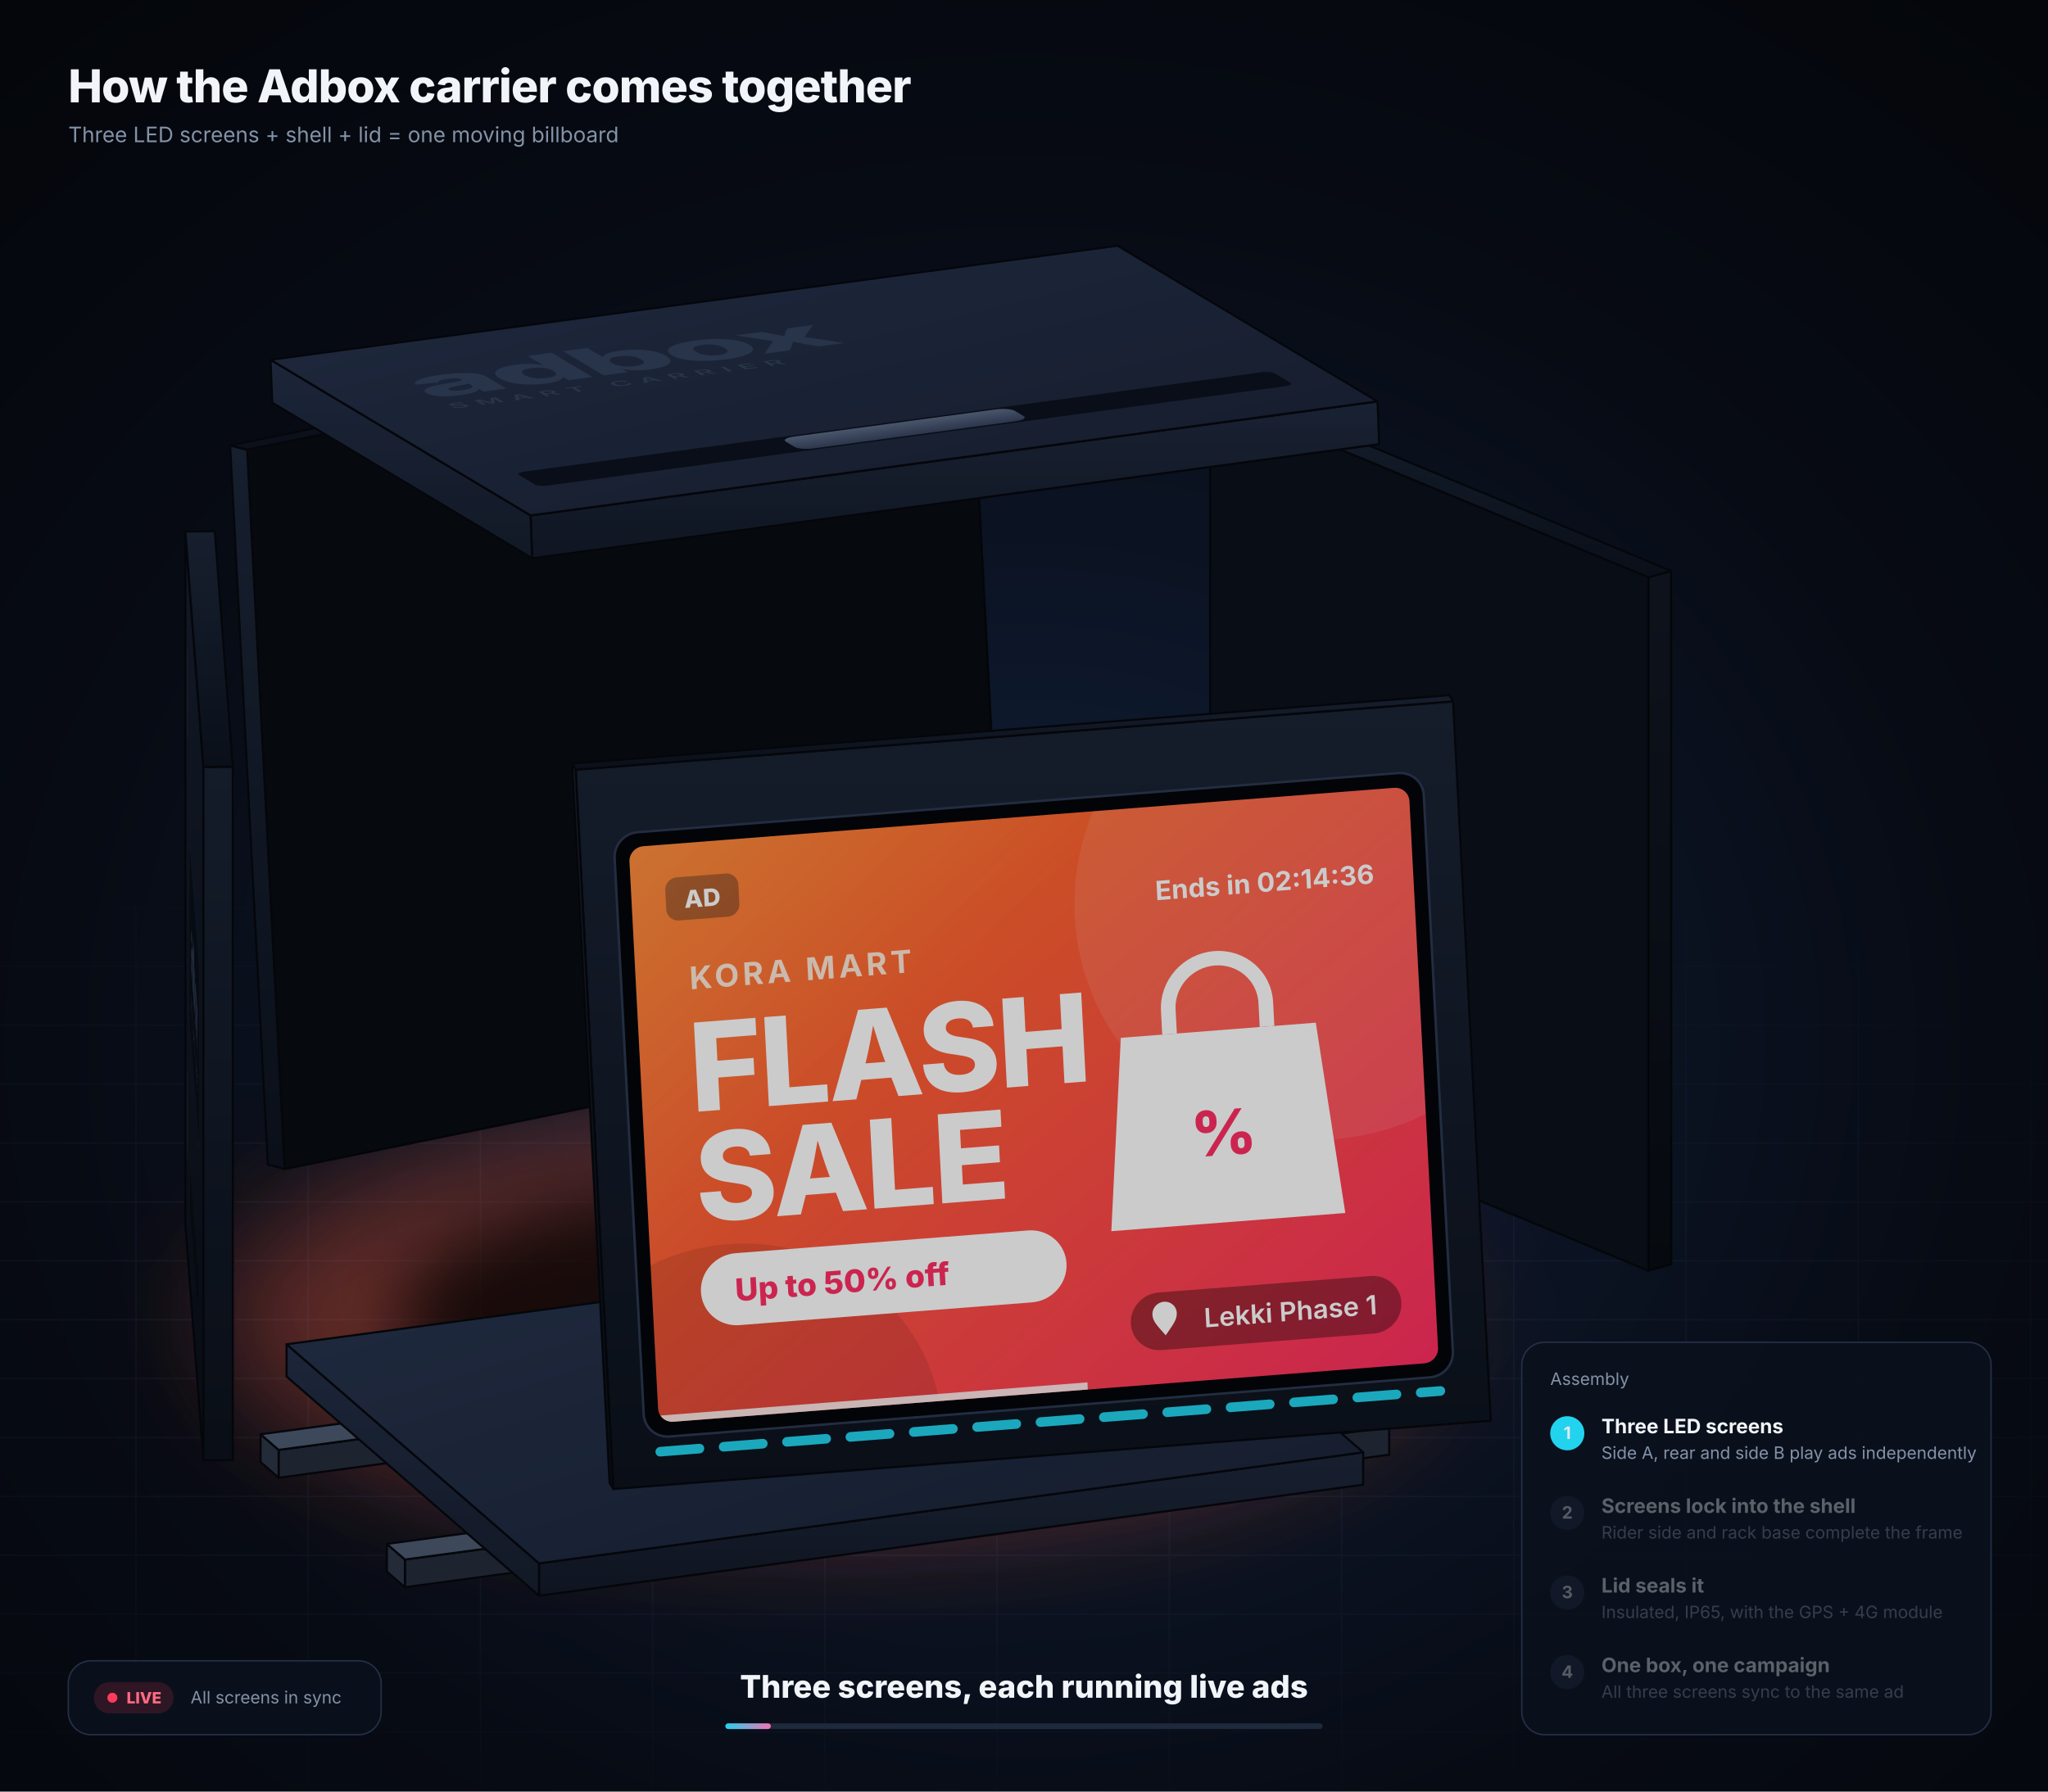
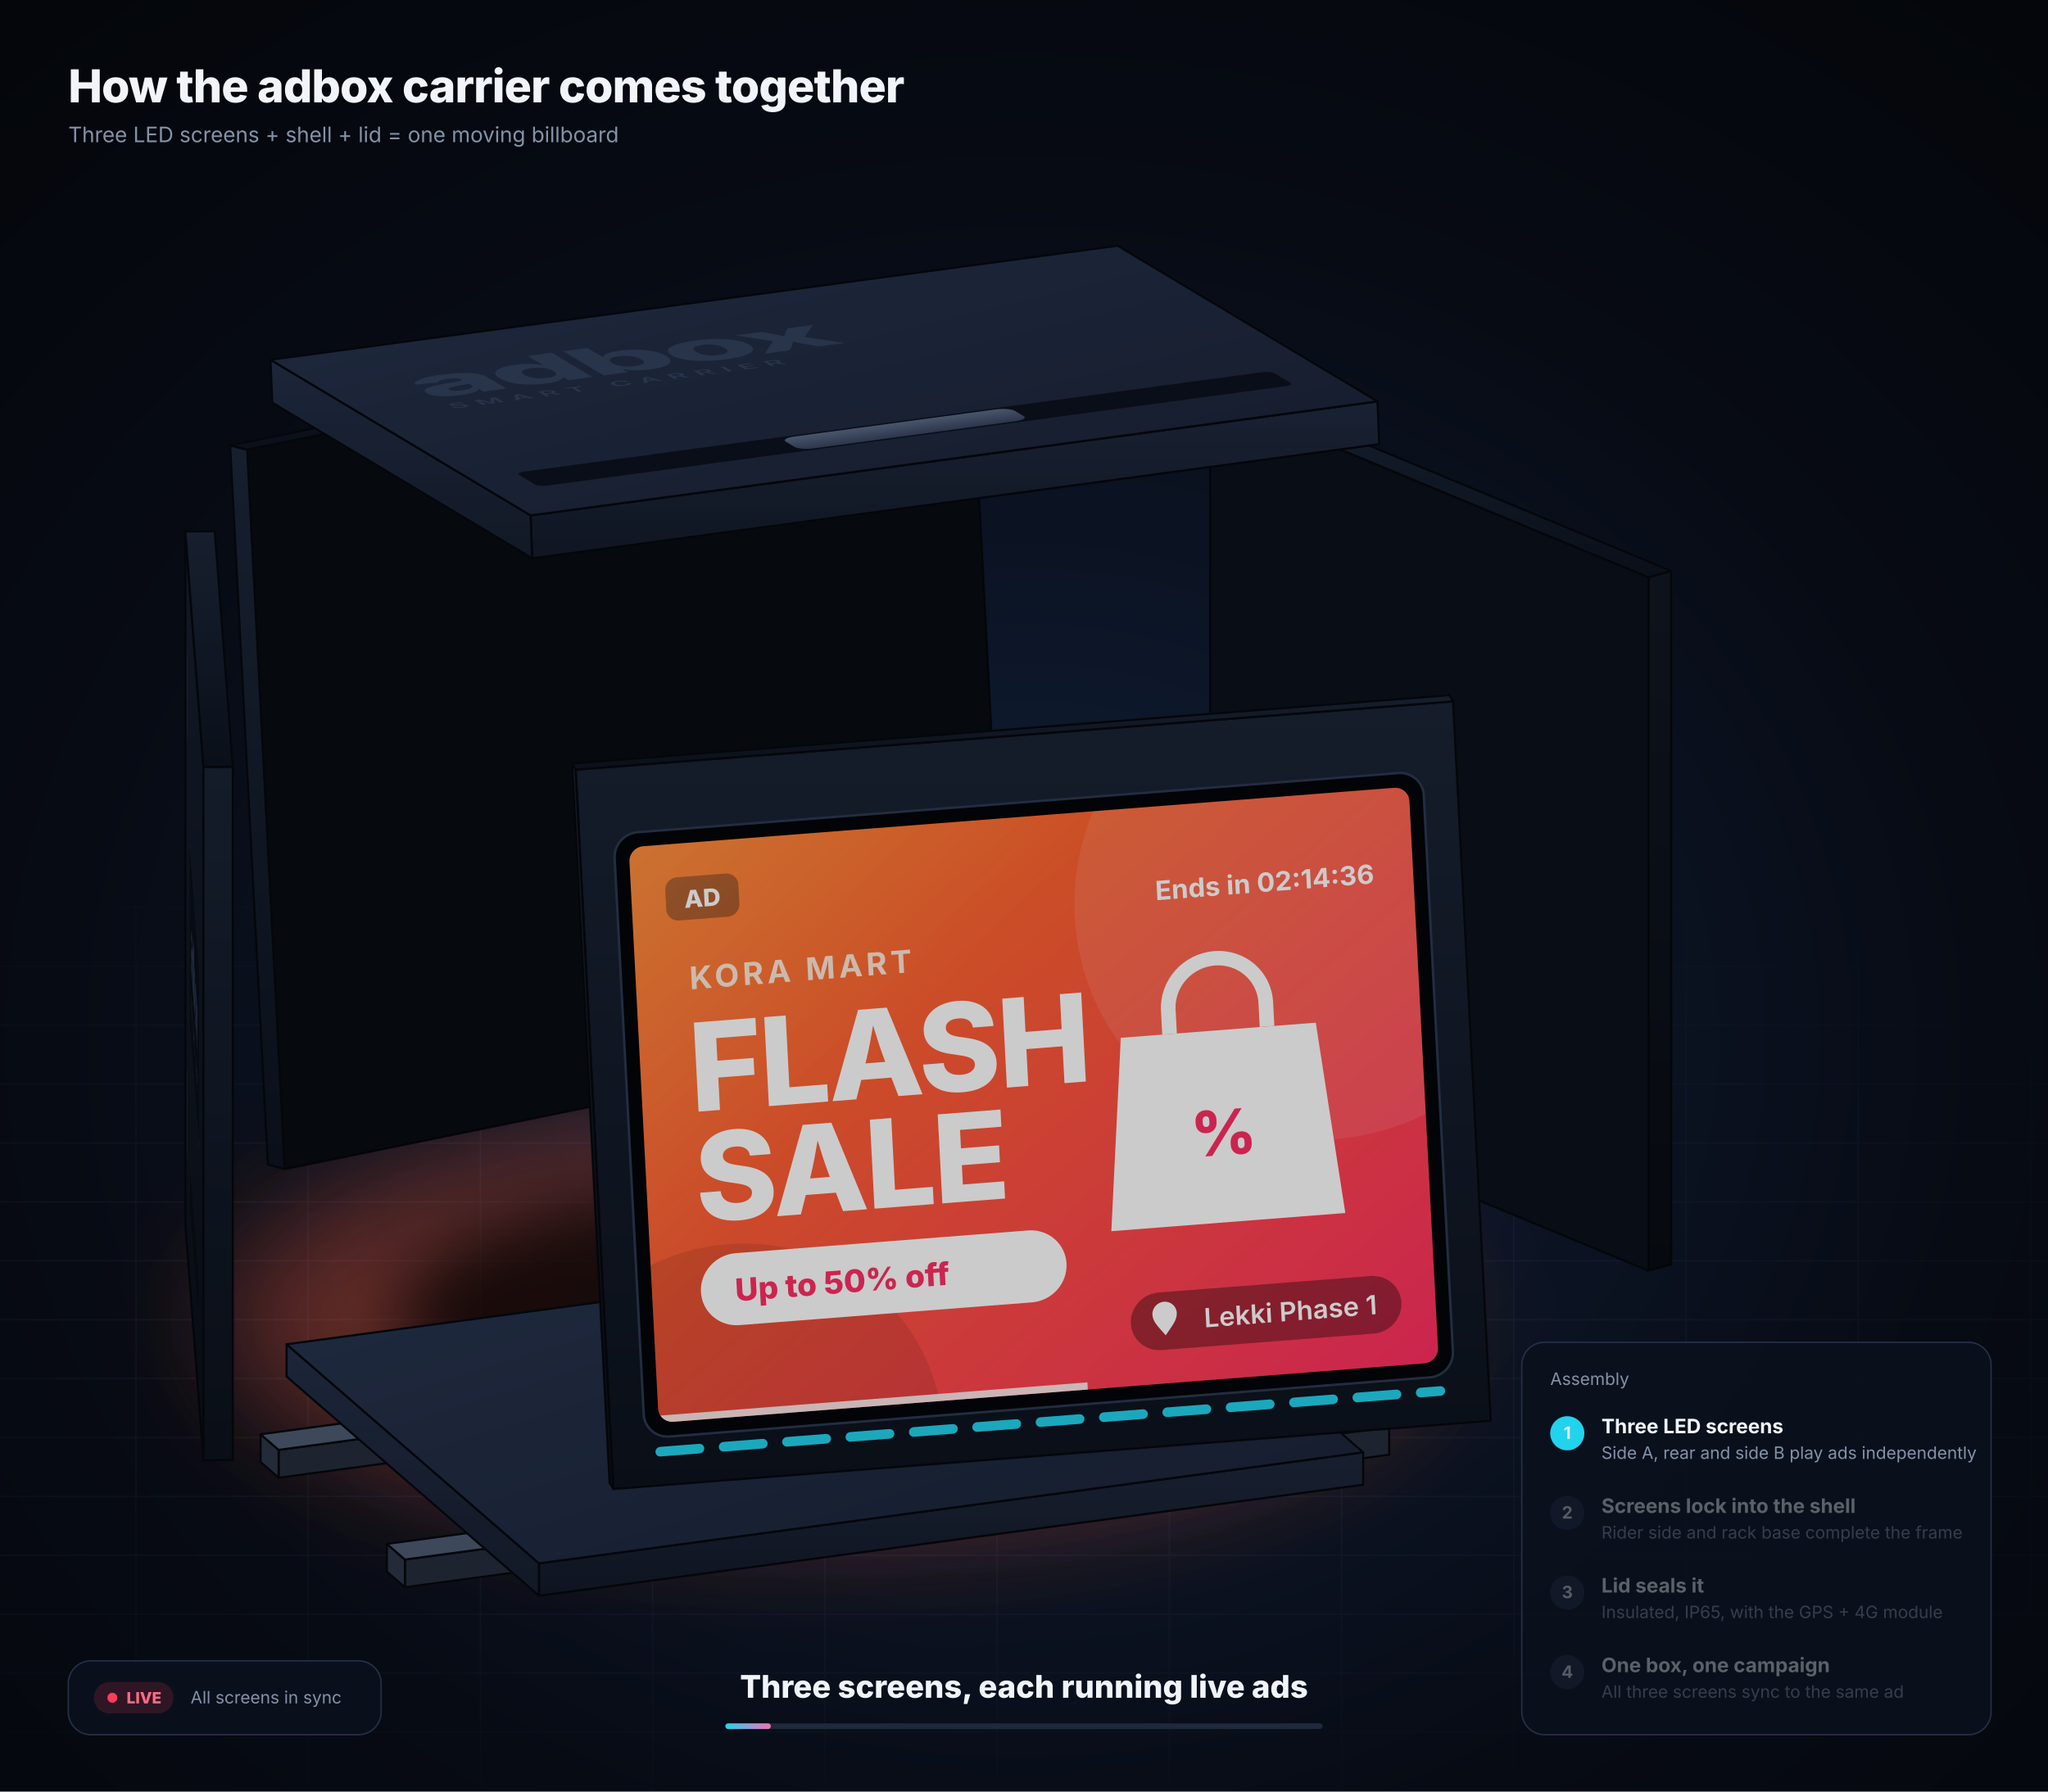
<svg xmlns="http://www.w3.org/2000/svg" width="1440" height="1260" viewBox="0 0 1440 1260" fill="none">
  <defs>
    <radialGradient id="gBg" cx="0.5" cy="0.58" r="0.75">
      <stop stop-color="#12203A" />
      <stop offset="0.62" stop-color="#070B14" />
      <stop offset="1" stop-color="#04060B" />
    </radialGradient>
    <linearGradient id="gShell" x1="0" y1="0" x2="0" y2="1">
      <stop stop-color="#1A2436" />
      <stop offset="1" stop-color="#0C121D" />
    </linearGradient>
    <linearGradient id="gLid" x1="0" y1="0" x2="0" y2="1">
      <stop stop-color="#243049" />
      <stop offset="1" stop-color="#161F30" />
    </linearGradient>
    <linearGradient id="gLidTop" x1="0" y1="0" x2="1" y2="1">
      <stop stop-color="#253149" />
      <stop offset="1" stop-color="#172033" />
    </linearGradient>
    <linearGradient id="gHandle" x1="0" y1="0" x2="0" y2="1">
      <stop stop-color="#56657E" />
      <stop offset="1" stop-color="#34405A" />
    </linearGradient>
    <radialGradient id="gDome" cx="0.35" cy="0.3" r="0.8">
      <stop stop-color="#5B6B85" />
      <stop offset="1" stop-color="#111827" />
    </radialGradient>
    <linearGradient id="gGlass" x1="0" y1="0" x2="1" y2="0.8">
      <stop stop-color="#fff" stop-opacity="0.16" />
      <stop offset="0.38" stop-color="#fff" stop-opacity="0" />
    </linearGradient>
    <radialGradient id="gFade">
      <stop stop-color="#fff" />
      <stop offset="1" stop-color="#fff" stop-opacity="0" />
    </radialGradient>
    <linearGradient id="gBar" x1="0" y1="0" x2="1" y2="0">
      <stop stop-color="#22D3EE" />
      <stop offset="1" stop-color="#F472B6" />
    </linearGradient>
    <filter id="b4" x="-50%" y="-50%" width="200%" height="200%">
      <feGaussianBlur stdDeviation="4" />
    </filter>
    <filter id="b24" x="-50%" y="-50%" width="200%" height="200%">
      <feGaussianBlur stdDeviation="24" />
    </filter>
    <filter id="b40" x="-50%" y="-50%" width="200%" height="200%">
      <feGaussianBlur stdDeviation="40" />
    </filter>
    <mask id="floorMask">
      <ellipse cx="580.0" cy="928.1" rx="1090" ry="373" fill="url(#gFade)" />
    </mask>
    <clipPath id="sclipsideA0">
      <rect x="20" y="34" width="320" height="240" rx="6" />
    </clipPath>
  </defs>
  <rect id="Background" width="1440" height="1260" fill="url(#gBg)" />
  <g id="Floor">
    <path d="M-631.0 513.9L-631.0 1342.3M-631.0 513.9L1791.0 513.9M-509.9 513.9L-509.9 1342.3M-631.0 555.3L1791.0 555.3M-388.8 513.9L-388.8 1342.3M-631.0 596.8L1791.0 596.8M-267.7 513.9L-267.7 1342.3M-631.0 638.2L1791.0 638.2M-146.6 513.9L-146.6 1342.3M-631.0 679.6L1791.0 679.6M-25.5 513.9L-25.5 1342.3M-631.0 721.0L1791.0 721.0M95.6 513.9L95.6 1342.3M-631.0 762.4L1791.0 762.4M216.7 513.9L216.7 1342.3M-631.0 803.9L1791.0 803.9M337.8 513.9L337.8 1342.3M-631.0 845.3L1791.0 845.3M458.9 513.9L458.9 1342.3M-631.0 886.7L1791.0 886.7M580.0 513.9L580.0 1342.3M-631.0 928.1L1791.0 928.1M701.1 513.9L701.1 1342.3M-631.0 969.5L1791.0 969.5M822.2 513.9L822.2 1342.3M-631.0 1011.0L1791.0 1011.0M943.3 513.9L943.3 1342.3M-631.0 1052.4L1791.0 1052.4M1064.4 513.9L1064.4 1342.3M-631.0 1093.8L1791.0 1093.8M1185.5 513.9L1185.5 1342.3M-631.0 1135.2L1791.0 1135.2M1306.6 513.9L1306.6 1342.3M-631.0 1176.6L1791.0 1176.6M1427.7 513.9L1427.7 1342.3M-631.0 1218.0L1791.0 1218.0M1548.8 513.9L1548.8 1342.3M-631.0 1259.5L1791.0 1259.5M1669.9 513.9L1669.9 1342.3M-631.0 1300.9L1791.0 1300.9M1791.0 513.9L1791.0 1342.3M-631.0 1342.3L1791.0 1342.3" stroke="#506EA0" stroke-opacity="0.16" mask="url(#floorMask)" />
    <ellipse cx="580.0" cy="928.1" rx="428" ry="146" fill="#FF5A36" fill-opacity="0.35" filter="url(#b40)" />
    <ellipse cx="580.0" cy="928.1" rx="300" ry="103" fill="#000" fill-opacity="0.75" filter="url(#b24)" />
  </g>
  <g id="Carrier">
    <g id="Side screen B">
      <g id="sideB-back-1">
        <polygon points="173.8,316.3 681.3,212.7 707.8,718.7 200.2,822.2" fill="#0A0F18" stroke="#05070C" stroke-width="1.5" stroke-linejoin="round" />
        <polygon points="173.8,316.3 681.3,212.7 707.8,718.7 200.2,822.2" fill="#000" fill-opacity="0.405" />
      </g>
      <g id="sideB-right-2">
        <polygon points="161.8,313.2 173.8,316.3 200.2,822.2 188.3,819.1" fill="url(#gShell)" stroke="#05070C" stroke-width="1.5" stroke-linejoin="round" />
        <polygon points="161.8,313.2 173.8,316.3 200.2,822.2 188.3,819.1" fill="#000" fill-opacity="0.146" />
      </g>
      <g id="sideB-top-4">
        <polygon points="681.3,212.7 173.8,316.3 161.8,313.2 669.4,209.7" fill="url(#gShell)" stroke="#05070C" stroke-width="1.5" stroke-linejoin="round" />
        <polygon points="681.3,212.7 173.8,316.3 161.8,313.2 669.4,209.7" fill="#000" fill-opacity="0.160" />
      </g>
    </g>
    <g id="Rack base">
      <g id="base-front-0">
        <polygon points="195.9,1019.7 888.0,926.5 888.0,946.0 195.9,1039.3" fill="#2D3748" stroke="#05070C" stroke-width="1.5" stroke-linejoin="round" />
        <polygon points="195.9,1019.7 888.0,926.5 888.0,946.0 195.9,1039.3" fill="#000" fill-opacity="0.346" />
      </g>
      <g id="base-left-3">
        <polygon points="183.2,1008.7 195.9,1019.7 195.9,1039.3 183.2,1028.2" fill="#2D3748" stroke="#05070C" stroke-width="1.5" stroke-linejoin="round" />
        <polygon points="183.2,1008.7 195.9,1019.7 195.9,1039.3 183.2,1028.2" fill="#000" fill-opacity="0.212" />
      </g>
      <g id="base-top-4">
        <polygon points="183.2,1008.7 875.3,915.5 888.0,926.5 195.9,1019.7" fill="#465468" stroke="#05070C" stroke-width="1.5" stroke-linejoin="round" />
        <polygon points="183.2,1008.7 875.3,915.5 888.0,926.5 195.9,1019.7" fill="#000" fill-opacity="0.136" />
      </g>
      <g id="base-front-5">
        <polygon points="284.7,1096.8 976.8,1003.6 976.8,1023.1 284.7,1116.3" fill="#2D3748" stroke="#05070C" stroke-width="1.5" stroke-linejoin="round" />
        <polygon points="284.7,1096.8 976.8,1003.6 976.8,1023.1 284.7,1116.3" fill="#000" fill-opacity="0.346" />
      </g>
      <g id="base-left-8">
        <polygon points="272.0,1085.8 284.7,1096.8 284.7,1116.3 272.0,1105.3" fill="#2D3748" stroke="#05070C" stroke-width="1.5" stroke-linejoin="round" />
        <polygon points="272.0,1085.8 284.7,1096.8 284.7,1116.3 272.0,1105.3" fill="#000" fill-opacity="0.212" />
      </g>
      <g id="base-top-9">
        <polygon points="272.0,1085.8 964.1,992.6 976.8,1003.6 284.7,1096.8" fill="#465468" stroke="#05070C" stroke-width="1.5" stroke-linejoin="round" />
        <polygon points="272.0,1085.8 964.1,992.6 976.8,1003.6 284.7,1096.8" fill="#000" fill-opacity="0.136" />
      </g>
      <g id="base-front-10">
        <polygon points="379.0,1099.5 958.5,1021.4 958.5,1044.2 379.0,1122.3" fill="url(#gLid)" stroke="#05070C" stroke-width="1.5" stroke-linejoin="round" />
        <polygon points="379.0,1099.5 958.5,1021.4 958.5,1044.2 379.0,1122.3" fill="#000" fill-opacity="0.346" />
      </g>
      <g id="base-left-13">
        <polygon points="201.5,945.4 379.0,1099.5 379.0,1122.3 201.5,968.1" fill="url(#gLid)" stroke="#05070C" stroke-width="1.5" stroke-linejoin="round" />
        <polygon points="201.5,945.4 379.0,1099.5 379.0,1122.3 201.5,968.1" fill="#000" fill-opacity="0.212" />
      </g>
      <g id="base-top-14">
        <polygon points="201.5,945.4 781.0,867.3 958.5,1021.4 379.0,1099.5" fill="url(#gLidTop)" stroke="#05070C" stroke-width="1.5" stroke-linejoin="round" />
        <polygon points="201.5,945.4 781.0,867.3 958.5,1021.4 379.0,1099.5" fill="#000" fill-opacity="0.136" />
      </g>
    </g>
    <g id="Rear screen">
      <g id="rear-back-1">
        <polygon points="850.9,278.2 1159.0,406.0 1159.0,893.7 850.9,765.9" fill="#0A0F18" stroke="#05070C" stroke-width="1.5" stroke-linejoin="round" />
        <polygon points="850.9,278.2 1159.0,406.0 1159.0,893.7 850.9,765.9" fill="#000" fill-opacity="0.147" />
      </g>
      <g id="rear-left-3">
        <polygon points="1159.0,406.0 1175.1,401.5 1175.1,889.2 1159.0,893.7" fill="url(#gShell)" stroke="#05070C" stroke-width="1.5" stroke-linejoin="round" />
        <polygon points="1159.0,406.0 1175.1,401.5 1175.1,889.2 1159.0,893.7" fill="#000" fill-opacity="0.486" />
      </g>
      <g id="rear-top-4">
        <polygon points="1159.0,406.0 850.9,278.2 866.9,273.6 1175.1,401.5" fill="url(#gShell)" stroke="#05070C" stroke-width="1.5" stroke-linejoin="round" />
        <polygon points="1159.0,406.0 850.9,278.2 866.9,273.6 1175.1,401.5" fill="#000" fill-opacity="0.136" />
      </g>
    </g>
    <g id="Rider side panel">
      <g id="rider-front-0">
        <polygon points="130.3,373.8 143.0,539.4 143.0,1027.1 130.3,861.5" fill="url(#gShell)" stroke="#05070C" stroke-width="1.5" stroke-linejoin="round" />
        <g transform="matrix(0.0453 0.5915 0 1.6257 130.30 373.77)">
          <rect x="26" y="40" width="10" height="38" rx="3" fill="#2A3445" />
          <rect x="26" y="222" width="10" height="38" rx="3" fill="#2A3445" />
          <rect x="62.0" y="110.0" width="156" height="80" rx="12" fill="#0B111C" stroke="#243047" />
          <text x="140.0" y="156.0" text-anchor="middle" font-family="Plus Jakarta Sans, Inter, Segoe UI, Arial, sans-serif" font-size="34" font-weight="800" fill="#3A4A66" letter-spacing="-1">adbox</text>
          <text x="140.0" y="174.0" text-anchor="middle" font-family="Plus Jakarta Sans, Inter, Segoe UI, Arial, sans-serif" font-size="10" fill="#4B5A73" letter-spacing="2">4G · GPS · IP65</text>
          <rect x="80.0" y="248" width="6" height="18" fill="#05070C" />
          <rect x="92.0" y="248" width="6" height="18" fill="#05070C" />
          <rect x="104.0" y="248" width="6" height="18" fill="#05070C" />
          <rect x="116.0" y="248" width="6" height="18" fill="#05070C" />
          <rect x="128.0" y="248" width="6" height="18" fill="#05070C" />
          <rect x="140.0" y="248" width="6" height="18" fill="#05070C" />
          <rect x="152.0" y="248" width="6" height="18" fill="#05070C" />
          <rect x="164.0" y="248" width="6" height="18" fill="#05070C" />
          <rect x="176.0" y="248" width="6" height="18" fill="#05070C" />
          <rect x="188.0" y="248" width="6" height="18" fill="#05070C" />
        </g>
        <polygon points="130.3,373.8 143.0,539.4 143.0,1027.1 130.3,861.5" fill="#000" fill-opacity="0.330" />
      </g>
      <g id="rider-right-2">
        <polygon points="143.0,539.4 163.7,539.2 163.7,1026.9 143.0,1027.1" fill="url(#gShell)" stroke="#05070C" stroke-width="1.5" stroke-linejoin="round" />
        <polygon points="143.0,539.4 163.7,539.2 163.7,1026.9 143.0,1027.1" fill="#000" fill-opacity="0.223" />
      </g>
      <g id="rider-top-4">
        <polygon points="151.0,373.6 163.7,539.2 143.0,539.4 130.3,373.8" fill="url(#gShell)" stroke="#05070C" stroke-width="1.5" stroke-linejoin="round" />
        <polygon points="151.0,373.6 163.7,539.2 143.0,539.4 130.3,373.8" fill="#000" fill-opacity="0.136" />
      </g>
    </g>
    <g id="Lid">
      <g id="lid-front-0">
        <polygon points="373.1,362.5 968.6,282.3 969.8,312.4 374.2,392.7" fill="url(#gLid)" stroke="#05070C" stroke-width="1.5" stroke-linejoin="round" />
        <polygon points="373.1,362.5 968.6,282.3 969.8,312.4 374.2,392.7" fill="#000" fill-opacity="0.308" />
      </g>
      <g id="lid-left-3">
        <polygon points="190.2,253.0 373.1,362.5 374.2,392.7 191.4,283.2" fill="url(#gLid)" stroke="#05070C" stroke-width="1.5" stroke-linejoin="round" />
        <polygon points="190.2,253.0 373.1,362.5 374.2,392.7 191.4,283.2" fill="#000" fill-opacity="0.212" />
      </g>
      <g id="lid-top-4">
        <polygon points="190.2,253.0 785.8,172.8 968.6,282.3 373.1,362.5" fill="url(#gLidTop)" stroke="#05070C" stroke-width="1.5" stroke-linejoin="round" />
        <g transform="matrix(1.6096 -0.2169 0.6306 0.3776 190.19 253.03)">
          <text x="34" y="92" font-family="Plus Jakarta Sans, Inter, Segoe UI, Arial, sans-serif" font-size="62" font-weight="800" letter-spacing="-2" fill="#2F3D57">adbox</text>
          <text x="36" y="112" font-family="Plus Jakarta Sans, Inter, Segoe UI, Arial, sans-serif" font-size="12" font-weight="600" letter-spacing="4" fill="#2F3D57">SMART CARRIER</text>
          <rect x="20" y="222" width="330" height="26" rx="4" fill="#0B111C" />
          <rect x="135.0" y="224" width="100" height="22" rx="6" fill="url(#gHandle)" />
        </g>
        <polygon points="190.2,253.0 785.8,172.8 968.6,282.3 373.1,362.5" fill="#000" fill-opacity="0.154" />
      </g>
    </g>
    <g id="Side screen A">
      <g id="sideA-front-0">
        <polygon points="404.8,541.3 1021.7,493.3 1048.2,999.2 431.3,1047.2" fill="url(#gShell)" stroke="#05070C" stroke-width="1.5" stroke-linejoin="round" />
        <g transform="matrix(1.7137 -0.1333 0.0882 1.6865 404.81 541.26)">
          <rect x="14" y="28" width="332" height="252" rx="10" fill="#03050A" stroke="#2B3850" />
          <g clip-path="url(#sclipsideA0)">
            <g transform="translate(20 34)">
              <defs>
                <linearGradient id="salesideA0" x1="0" y1="0" x2="1" y2="1">
                  <stop stop-color="#FF7A18" />
                  <stop offset="1" stop-color="#FF2E63" />
                </linearGradient>
              </defs>
              <rect width="320" height="240" fill="url(#salesideA0)" />
              <circle cx="281.6" cy="43.2" r="100.8" fill="#fff" fill-opacity="0.10" />
              <circle cx="32.0" cy="252.0" r="84.0" fill="#000" fill-opacity="0.10" />
              <text x="22" y="61" font-family="Plus Jakarta Sans, Inter, Segoe UI, Arial, sans-serif" font-size="13" font-weight="700" fill="#FFE8D6" letter-spacing="1.5">KORA MART</text>
              <text x="20" y="112" font-family="Plus Jakarta Sans, Inter, Segoe UI, Arial, sans-serif" font-size="51" font-weight="800" fill="#fff" letter-spacing="-1">FLASH</text>
              <text x="20" y="158" font-family="Plus Jakarta Sans, Inter, Segoe UI, Arial, sans-serif" font-size="51" font-weight="800" fill="#fff" letter-spacing="-1">SALE</text>
              <g transform="translate(20 172)">
                <rect width="150" height="30" rx="15" fill="#fff" />
                <text x="14" y="20" font-family="Plus Jakarta Sans, Inter, Segoe UI, Arial, sans-serif" font-size="13" font-weight="800" fill="#FF2E63">Up to 50% off</text>
              </g>
              <g transform="translate(237 125)">
                <g>
                  <path d="M-40 -30 H40 L48 50 H-48Z" fill="#fff" />
                  <path d="M-20 -30 v-10 a20 20 0 0 1 40 0 v10" stroke="#fff" stroke-width="6" fill="none" />
                  <text x="0" y="22" text-anchor="middle" font-family="Plus Jakarta Sans, Inter, Segoe UI, Arial, sans-serif" font-size="26" font-weight="800" fill="#FF2E63">%</text>
                </g>
              </g>
              <text x="304" y="39" text-anchor="end" font-family="Plus Jakarta Sans, Inter, Segoe UI, Arial, sans-serif" font-size="11" font-weight="700" fill="#fff">Ends in 02:14:36</text>
              <rect x="14" y="14" width="30" height="18" rx="5" fill="#000" fill-opacity="0.35" />
              <text x="29" y="27" text-anchor="middle" font-family="Plus Jakarta Sans, Inter, Segoe UI, Arial, sans-serif" font-size="10" font-weight="800" fill="#fff">AD</text>
              <g transform="translate(306 226)">
                <rect x="-111" y="-24" width="111" height="24" rx="12" fill="#000" fill-opacity="0.35" />
                <path d="M-97 -6 c-3 -4 -5 -6 -5 -9 a5 5 0 1 1 10 0 c0 3 -2 5 -5 9z" fill="#fff" />
                <text x="-10" y="-8" text-anchor="end" font-family="Plus Jakarta Sans, Inter, Segoe UI, Arial, sans-serif" font-size="11" font-weight="600" fill="#fff">Lekki Phase 1</text>
              </g>
              <rect width="320" height="240" fill="url(#gGlass)" />
              <rect y="237" width="176" height="3" fill="#fff" fill-opacity="0.85" />
            </g>
          </g>
          <line x1="20" y1="286" x2="340" y2="286" stroke="#22D3EE" stroke-width="4" stroke-dasharray="16 10" stroke-linecap="round" />
        </g>
        <polygon points="404.8,541.3 1021.7,493.3 1048.2,999.2 431.3,1047.2" fill="#000" fill-opacity="0.207" />
      </g>
      <g id="sideA-left-3">
        <polygon points="402.2,536.9 404.8,541.3 431.3,1047.2 428.6,1042.9" fill="url(#gShell)" stroke="#05070C" stroke-width="1.5" stroke-linejoin="round" />
        <polygon points="402.2,536.9 404.8,541.3 431.3,1047.2 428.6,1042.9" fill="#000" fill-opacity="0.302" />
      </g>
      <g id="sideA-top-4">
        <polygon points="402.2,536.9 1019.1,488.9 1021.7,493.3 404.8,541.3" fill="url(#gShell)" stroke="#05070C" stroke-width="1.5" stroke-linejoin="round" />
        <polygon points="402.2,536.9 1019.1,488.9 1021.7,493.3 404.8,541.3" fill="#000" fill-opacity="0.160" />
      </g>
    </g>
  </g>
  <g id="HUD">
-     <text x="48" y="72" font-family="Plus Jakarta Sans, Inter, Segoe UI, Arial, sans-serif" font-size="32" font-weight="800" fill="#F1F5F9" letter-spacing="-0.5">How the Adbox carrier comes together</text>
+     <text x="48" y="72" font-family="Plus Jakarta Sans, Inter, Segoe UI, Arial, sans-serif" font-size="32" font-weight="800" fill="#F1F5F9" letter-spacing="-0.5">How the adbox carrier comes together</text>
    <text x="48" y="100" font-family="Plus Jakarta Sans, Inter, Segoe UI, Arial, sans-serif" font-size="15" fill="#8392A8">Three LED screens + shell + lid = one moving billboard</text>
    <g id="Steps" transform="translate(1070 944)">
      <rect width="330" height="276" rx="16" fill="#0B111C" fill-opacity="0.9" stroke="#243047" />
      <text x="20" y="30" font-family="Plus Jakarta Sans, Inter, Segoe UI, Arial, sans-serif" font-size="12" fill="#8392A8">Assembly</text>
      <g opacity="1">
        <circle cx="32" cy="64" r="12" fill="#22D3EE" />
        <text x="32" y="68" text-anchor="middle" font-family="Plus Jakarta Sans, Inter, Segoe UI, Arial, sans-serif" font-size="12" font-weight="700" fill="#E2E8F0">1</text>
        <text x="56" y="64" font-family="Plus Jakarta Sans, Inter, Segoe UI, Arial, sans-serif" font-size="14" font-weight="700" fill="#F1F5F9">Three LED screens</text>
        <text x="56" y="82" font-family="Plus Jakarta Sans, Inter, Segoe UI, Arial, sans-serif" font-size="12" fill="#8392A8">Side A, rear and side B play ads independently</text>
      </g>
      <g opacity="0.35">
        <circle cx="32" cy="120" r="12" fill="#1E293B" />
        <text x="32" y="124" text-anchor="middle" font-family="Plus Jakarta Sans, Inter, Segoe UI, Arial, sans-serif" font-size="12" font-weight="700" fill="#E2E8F0">2</text>
        <text x="56" y="120" font-family="Plus Jakarta Sans, Inter, Segoe UI, Arial, sans-serif" font-size="14" font-weight="700" fill="#F1F5F9">Screens lock into the shell</text>
        <text x="56" y="138" font-family="Plus Jakarta Sans, Inter, Segoe UI, Arial, sans-serif" font-size="12" fill="#8392A8">Rider side and rack base complete the frame</text>
      </g>
      <g opacity="0.35">
        <circle cx="32" cy="176" r="12" fill="#1E293B" />
        <text x="32" y="180" text-anchor="middle" font-family="Plus Jakarta Sans, Inter, Segoe UI, Arial, sans-serif" font-size="12" font-weight="700" fill="#E2E8F0">3</text>
        <text x="56" y="176" font-family="Plus Jakarta Sans, Inter, Segoe UI, Arial, sans-serif" font-size="14" font-weight="700" fill="#F1F5F9">Lid seals it</text>
        <text x="56" y="194" font-family="Plus Jakarta Sans, Inter, Segoe UI, Arial, sans-serif" font-size="12" fill="#8392A8">Insulated, IP65, with the GPS + 4G module</text>
      </g>
      <g opacity="0.35">
        <circle cx="32" cy="232" r="12" fill="#1E293B" />
        <text x="32" y="236" text-anchor="middle" font-family="Plus Jakarta Sans, Inter, Segoe UI, Arial, sans-serif" font-size="12" font-weight="700" fill="#E2E8F0">4</text>
        <text x="56" y="232" font-family="Plus Jakarta Sans, Inter, Segoe UI, Arial, sans-serif" font-size="14" font-weight="700" fill="#F1F5F9">One box, one campaign</text>
        <text x="56" y="250" font-family="Plus Jakarta Sans, Inter, Segoe UI, Arial, sans-serif" font-size="12" fill="#8392A8">All three screens sync to the same ad</text>
      </g>
    </g>
    <text x="720.0" y="1194" text-anchor="middle" font-family="Plus Jakarta Sans, Inter, Segoe UI, Arial, sans-serif" font-size="22" font-weight="800" fill="#F1F5F9">Three screens, each running live ads</text>
    <rect x="510.0" y="1212" width="420" height="4" rx="2" fill="#1E293B" />
    <rect x="510.0" y="1212" width="32" height="4" rx="2" fill="url(#gBar)" />
    <g transform="translate(48 1168)">
      <rect width="220" height="52" rx="16" fill="#0B111C" fill-opacity="0.9" stroke="#243047" />
      <g transform="translate(18 15)">
        <rect width="56" height="22" rx="11" fill="#FF3B5C" fill-opacity="0.15" />
        <circle cx="13" cy="11" r="3.5" fill="#FF3B5C" />
        <text x="23" y="15" font-family="Plus Jakarta Sans, Inter, Segoe UI, Arial, sans-serif" font-size="11" font-weight="800" fill="#FF6B84">LIVE</text>
      </g>
      <text x="86" y="30" font-family="Plus Jakarta Sans, Inter, Segoe UI, Arial, sans-serif" font-size="12" fill="#8392A8">All screens in sync</text>
    </g>
  </g>
</svg>
